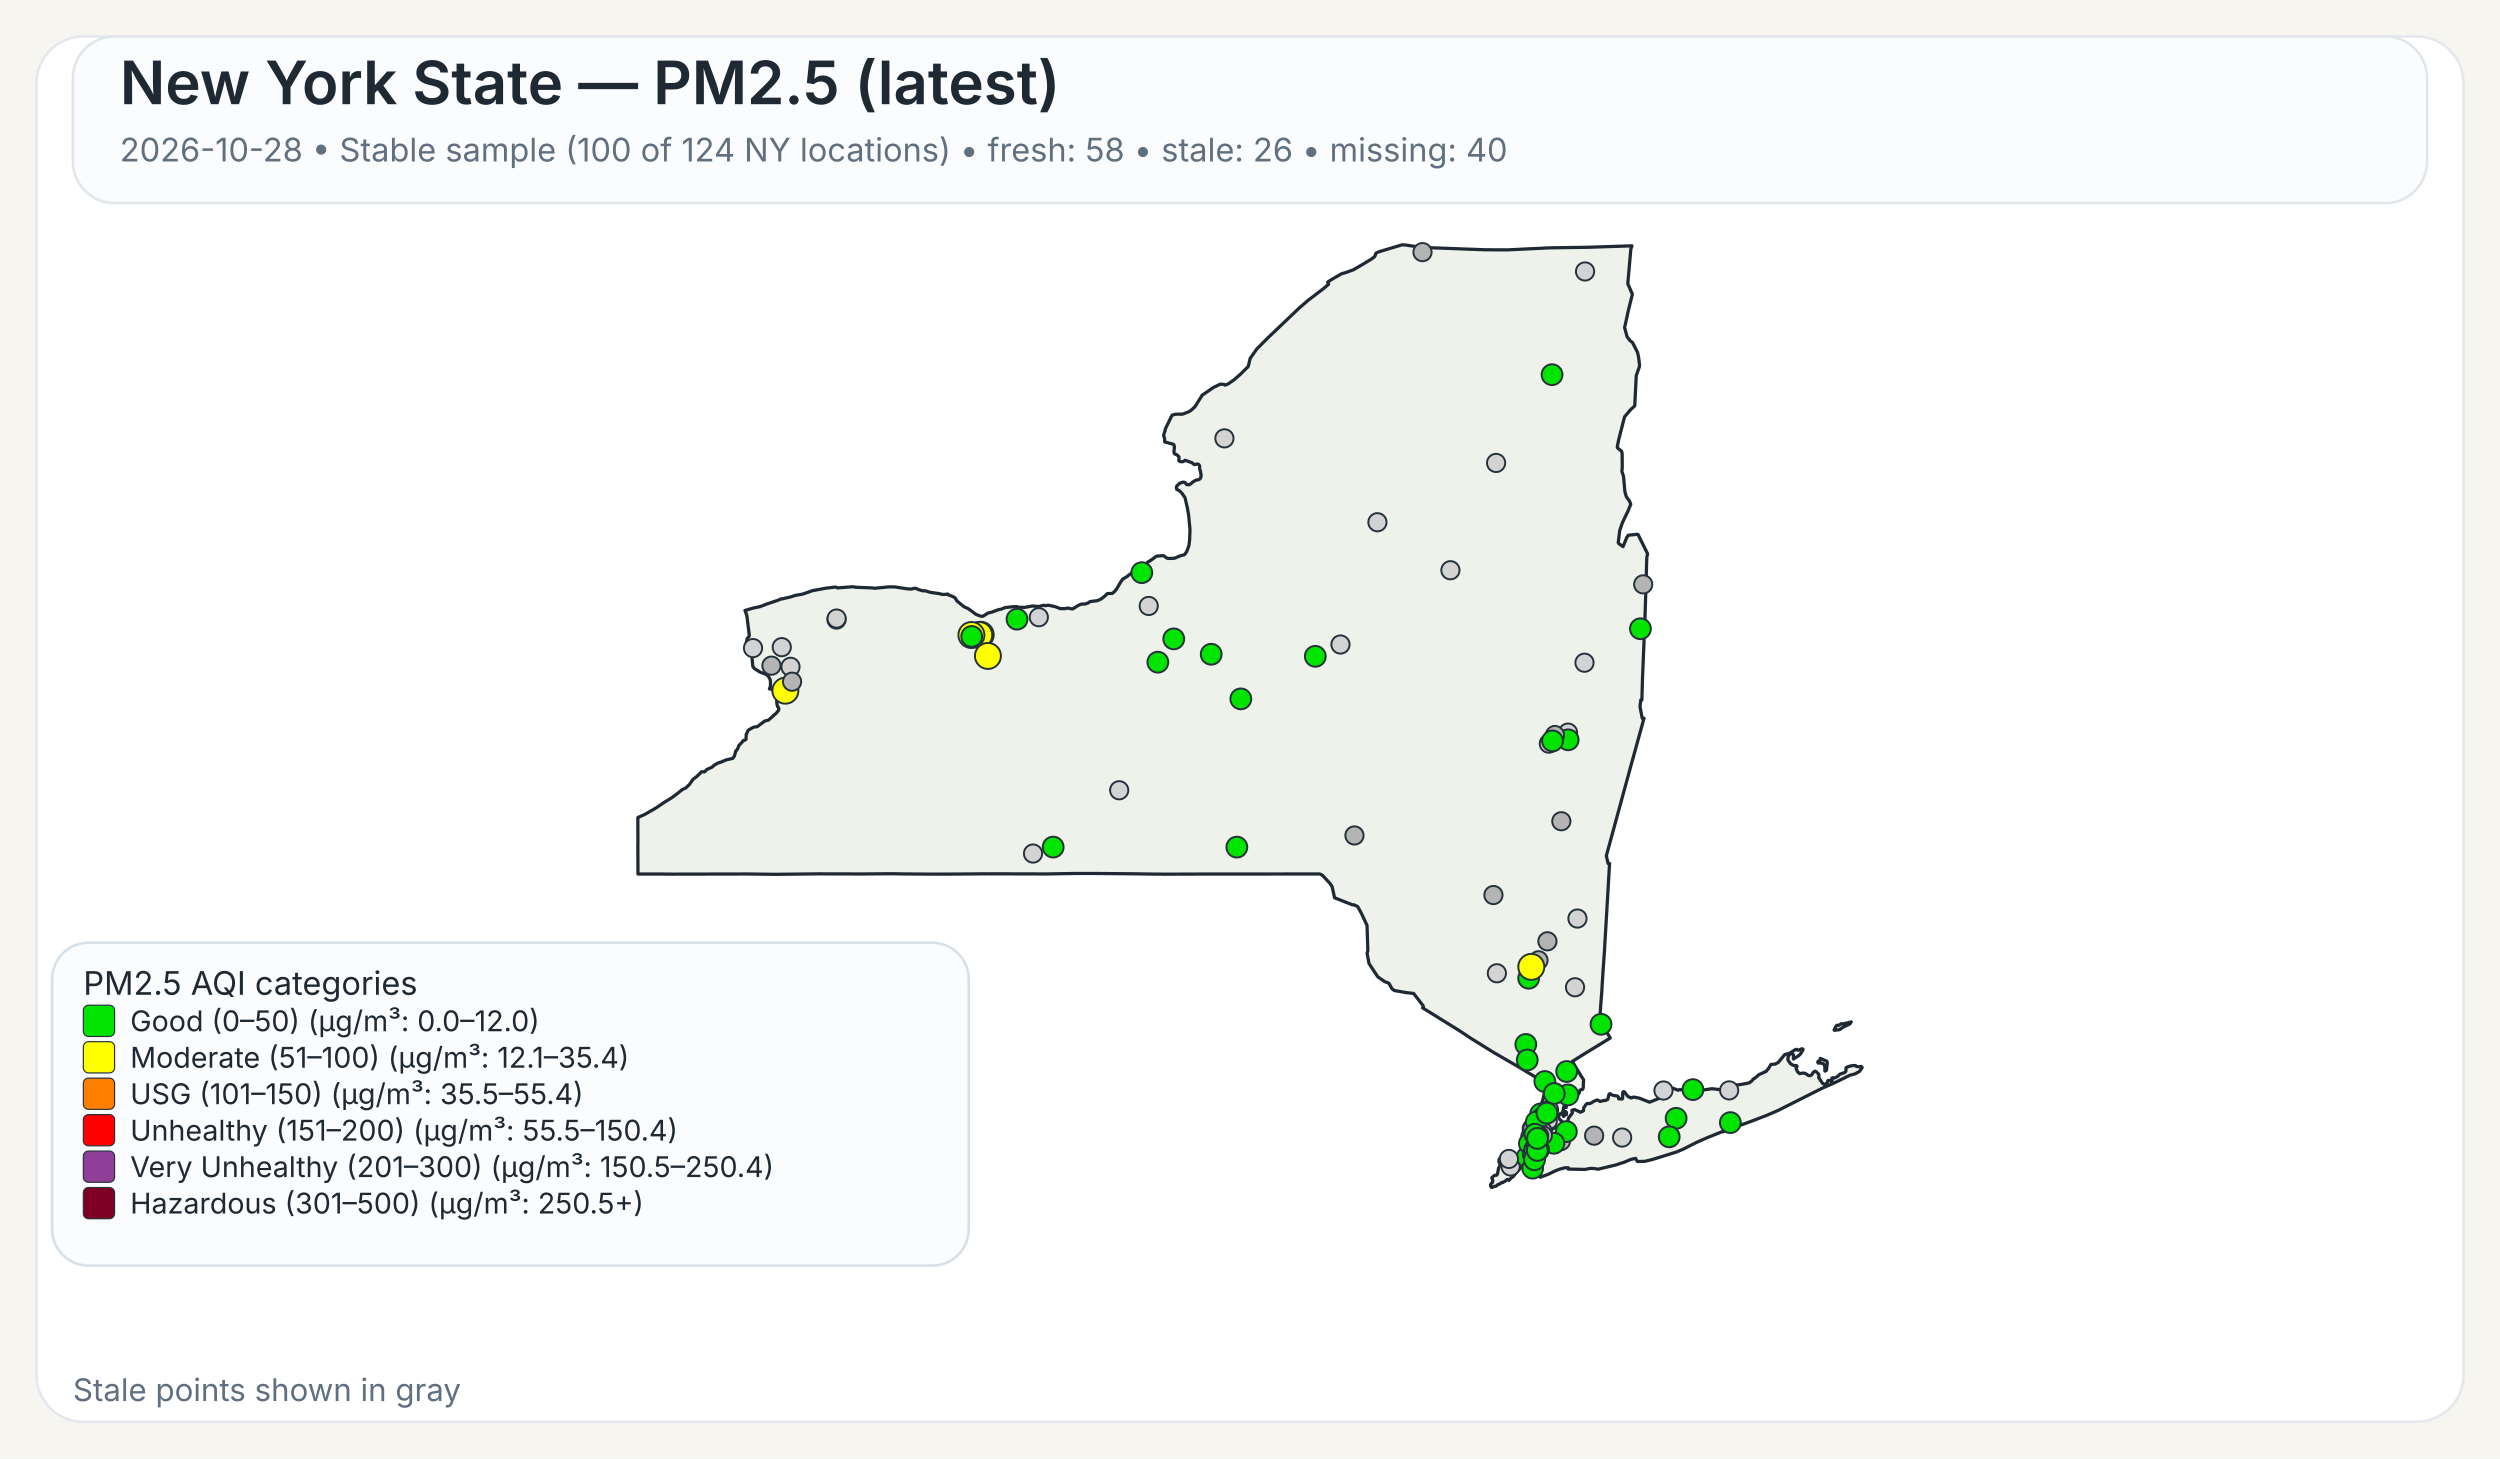
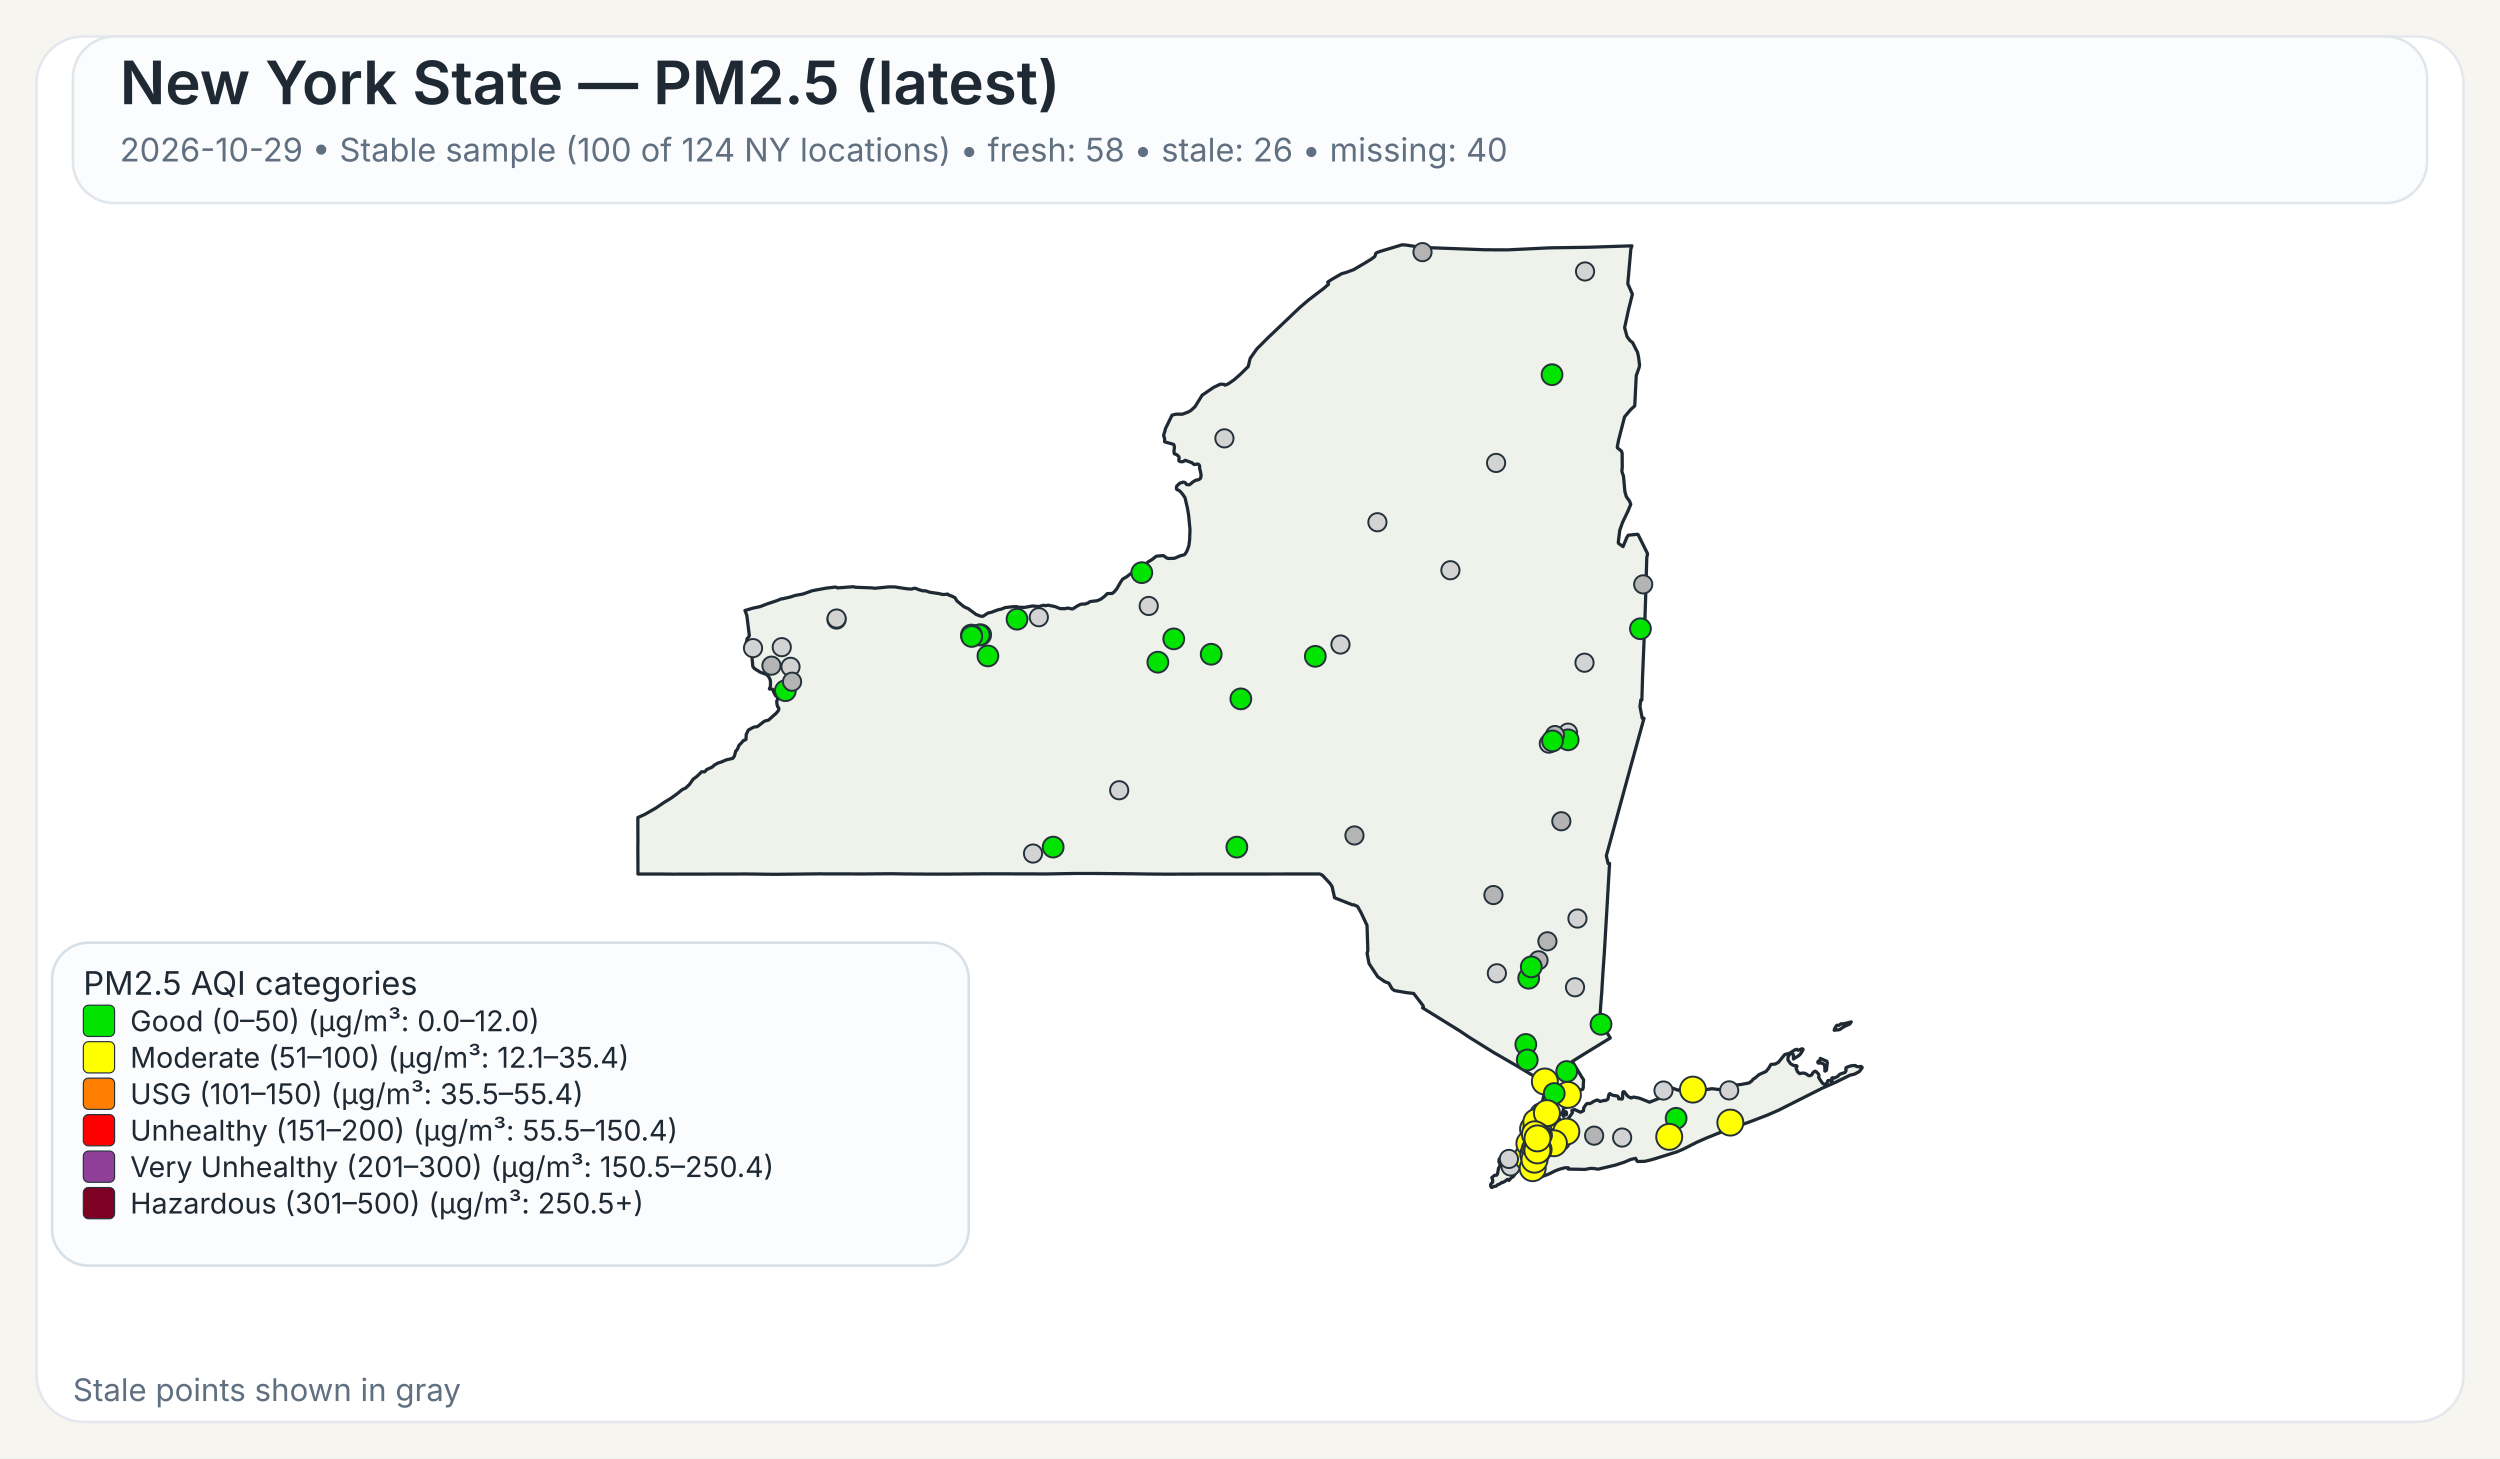
<svg xmlns="http://www.w3.org/2000/svg" width="960" height="560">
  <rect x="0" y="0" width="960" height="560" fill="#F7F5EF" />
  <rect x="14" y="14" width="932" height="532" rx="18" ry="18" fill="#FFFFFF" stroke="#E4E8EE" stroke-width="1" />
  <rect x="28" y="14" width="904" height="64" rx="16" ry="16" fill="#FBFCFD" stroke="#E1E6EB" stroke-width="1" />
  <text x="46" y="40" font-family="Public Sans, Inter, Aptos, Segoe UI, Arial, sans-serif" font-size="23" font-weight="600" fill="#1F2933">New York State — PM2.5 (latest)</text>
-   <text x="46" y="62" font-family="Public Sans, Inter, Aptos, Segoe UI, Arial, sans-serif" font-size="12.5" font-weight="400" fill="#607080">2026-10-28 • Stable sample (100 of 124 NY locations) • fresh: 58 • stale: 26 • missing: 40</text>
+   <text x="46" y="62" font-family="Public Sans, Inter, Aptos, Segoe UI, Arial, sans-serif" font-size="12.5" font-weight="400" fill="#607080">2026-10-29 • Stable sample (100 of 124 NY locations) • fresh: 58 • stale: 26 • missing: 40</text>
  <path d="M601.06,426.90 L601.23,426.83 L601.48,427.07 L601.55,427.32 L601.50,428.06 L601.28,428.08 L601.08,427.81 L601.04,427.27 L601.06,426.90 Z" fill="#EEF2EA" stroke="#1F2933" stroke-width="1.25" stroke-linejoin="round" />
  <path d="M585.16,439.66 L585.21,439.61 L585.24,439.63 L585.33,439.75 L585.00,440.50 L584.94,440.59 L584.83,440.54 L584.77,440.43 L584.80,440.38 L585.16,439.66 Z" fill="#EEF2EA" stroke="#1F2933" stroke-width="1.25" stroke-linejoin="round" />
  <path d="M579.00,452.87 L578.74,452.93 L578.02,453.54 L577.00,454.12 L576.75,454.04 L575.70,454.75 L575.07,454.93 L574.52,455.48 L573.72,455.58 L572.92,456.00 L572.71,455.95 L572.45,455.50 L572.36,455.05 L572.56,454.57 L573.14,454.01 L573.21,453.18 L572.85,452.21 L573.97,451.28 L574.68,451.28 L575.04,450.81 L575.45,448.53 L575.88,447.92 L575.97,447.53 L575.92,446.38 L575.63,446.32 L575.58,446.12 L575.66,445.16 L576.32,444.30 L576.87,444.03 L577.23,444.07 L577.46,444.30 L578.49,444.56 L580.44,444.30 L582.44,443.79 L583.07,443.83 L583.44,444.38 L583.57,445.77 L584.00,446.72 L584.43,447.38 L584.07,448.20 L583.53,448.95 L582.19,450.36 L580.96,451.93 L580.89,451.88 L580.35,452.27 L579.42,453.28 L579.25,452.99 L579.00,452.87 Z" fill="#EEF2EA" stroke="#1F2933" stroke-width="1.25" stroke-linejoin="round" />
  <path d="M698.65,407.28 L698.89,406.98 L698.98,406.42 L701.51,407.51 L701.69,408.12 L701.35,410.97 L700.83,411.31 L700.74,411.25 L700.74,409.57 L700.38,408.71 L700.19,408.52 L699.35,408.18 L698.24,408.24 L698.08,408.08 L698.02,407.81 L698.15,407.57 L698.65,407.28 Z" fill="#EEF2EA" stroke="#1F2933" stroke-width="1.25" stroke-linejoin="round" />
  <path d="M709.87,392.68 L710.87,392.40 L710.37,393.17 L709.71,393.51 L708.74,393.94 L707.77,394.42 L706.83,395.10 L706.37,395.39 L704.33,395.63 L704.44,395.18 L704.77,394.57 L705.12,393.94 L705.39,393.69 L706.11,393.74 L707.05,393.11 L707.70,393.19 L709.32,392.81 L709.87,392.68 Z" fill="#EEF2EA" stroke="#1F2933" stroke-width="1.25" stroke-linejoin="round" />
  <path d="M601.43,424.75 L601.44,424.82 L601.44,424.87 L601.44,424.97 L601.48,425.16 L601.44,425.24 L601.21,425.31 L600.95,425.08 L600.95,424.92 L601.10,424.88 L601.13,424.65 L601.23,424.58 L601.37,424.64 L601.42,424.70 L601.43,424.75 Z" fill="#EEF2EA" stroke="#1F2933" stroke-width="1.25" stroke-linejoin="round" />
  <path d="M623.05,163.10 L621.53,169.00 L621.04,171.61 L621.07,171.95 L622.62,173.20 L622.91,174.06 L622.94,179.46 L622.80,180.98 L623.43,182.92 L623.96,188.79 L624.50,190.70 L624.50,190.71 L625.79,192.51 L626.21,193.67 L625.60,195.12 L625.01,196.54 L623.06,200.59 L622.75,201.47 L621.98,203.67 L621.41,208.34 L621.56,208.68 L623.25,209.89 L624.72,206.33 L625.25,205.52 L628.84,205.16 L629.06,205.34 L632.45,212.18 L632.66,212.61 L632.36,214.21 L632.03,225.74 L632.03,225.80 L632.02,226.34 L632.00,227.05 L631.90,230.25 L631.64,238.09 L631.03,253.00 L630.74,259.97 L630.73,260.06 L630.73,260.23 L630.48,268.80 L630.08,268.74 L629.75,271.32 L630.61,275.80 L631.30,275.80 L628.80,284.88 L626.09,294.70 L622.63,307.38 L616.83,328.64 L617.50,331.57 L618.07,331.57 L617.02,349.62 L617.02,349.66 L616.71,354.88 L616.28,362.25 L616.04,366.27 L615.53,373.42 L615.30,377.22 L615.29,377.28 L615.29,377.35 L615.28,377.44 L615.28,377.49 L615.27,377.53 L615.19,379.03 L615.19,379.14 L615.18,379.18 L615.18,379.35 L615.17,379.49 L615.12,380.31 L615.09,380.73 L615.08,380.89 L614.72,385.46 L614.66,386.30 L614.29,391.98 L618.35,398.60 L616.75,399.56 L616.45,399.75 L610.52,403.39 L609.46,404.03 L609.01,404.31 L603.77,407.58 L605.77,410.89 L606.19,411.58 L606.62,412.29 L607.18,413.23 L608.08,414.62 L608.12,414.70 L607.96,416.83 L608.04,417.28 L607.81,418.17 L607.68,418.35 L607.54,418.27 L606.73,418.62 L606.42,419.73 L606.23,420.03 L605.55,420.48 L604.13,421.08 L603.54,421.65 L602.05,422.64 L600.59,424.82 L600.46,425.17 L600.38,425.37 L600.34,426.13 L600.15,426.98 L600.19,427.32 L600.39,427.51 L600.54,427.87 L600.54,428.09 L600.53,428.27 L600.60,428.55 L600.51,428.65 L600.44,428.71 L600.35,428.62 L600.18,428.29 L600.01,427.93 L600.10,427.54 L599.94,427.19 L599.85,427.21 L599.64,427.48 L599.51,427.81 L599.07,427.70 L598.72,427.92 L598.55,428.85 L598.57,429.17 L598.77,429.63 L599.21,430.17 L599.64,430.41 L600.31,431.59 L600.59,432.07 L600.90,432.04 L601.36,431.60 L601.36,431.60 L602.21,429.98 L602.19,429.51 L603.74,427.42 L603.84,427.11 L603.60,426.42 L603.67,426.33 L604.61,426.05 L606.88,427.09 L607.17,426.96 L608.05,426.54 L608.14,425.40 L608.93,424.24 L609.36,423.80 L609.77,423.70 L610.33,423.82 L611.26,423.43 L611.66,423.07 L613.16,422.42 L613.38,422.39 L614.46,422.95 L616.17,422.51 L616.43,422.62 L617.32,422.20 L617.49,421.82 L617.52,421.77 L617.81,420.28 L618.19,419.93 L618.22,419.96 L618.50,420.18 L618.60,420.26 L618.84,420.36 L619.48,420.63 L619.66,420.66 L619.90,420.69 L620.59,420.79 L621.03,420.85 L621.08,420.86 L621.49,421.26 L621.50,421.39 L621.55,421.93 L622.90,422.03 L623.09,421.64 L623.06,420.27 L623.21,419.33 L623.28,419.23 L623.69,419.22 L624.78,420.64 L625.29,421.11 L626.07,421.51 L626.50,421.62 L626.59,421.46 L627.35,421.28 L629.51,421.69 L629.51,421.69 L633.42,423.24 L638.19,421.34 L638.36,420.84 L638.45,419.18 L638.68,418.35 L640.49,417.89 L642.20,417.80 L644.45,418.67 L644.65,418.48 L647.29,418.32 L649.72,418.35 L652.18,418.65 L653.70,418.61 L657.40,418.06 L660.48,418.42 L661.32,417.62 L664.03,416.80 L665.53,416.46 L666.97,416.64 L668.73,416.40 L671.71,415.83 L672.90,414.88 L673.16,414.40 L673.82,414.05 L675.50,412.63 L678.13,411.46 L679.12,410.27 L680.04,408.74 L681.66,408.60 L682.91,407.93 L685.34,404.94 L686.69,404.59 L687.35,404.38 L689.21,403.16 L689.94,402.93 L690.28,403.23 L690.57,403.30 L691.93,402.73 L692.35,402.87 L692.38,403.11 L691.44,404.66 L690.75,405.35 L688.66,406.65 L688.68,405.06 L688.30,404.60 L687.92,404.54 L687.60,404.66 L687.09,405.06 L686.58,406.01 L686.59,407.08 L687.65,408.54 L688.81,409.15 L689.85,409.20 L690.06,409.50 L689.68,410.21 L690.24,411.51 L691.03,412.27 L692.17,412.06 L692.88,412.09 L693.59,412.39 L694.51,413.06 L695.19,413.03 L695.62,412.79 L695.84,412.56 L696.12,411.95 L696.83,411.38 L696.98,411.33 L697.37,411.49 L698.35,412.46 L698.48,413.14 L698.35,413.73 L699.60,415.66 L700.04,416.12 L700.44,416.32 L700.84,416.33 L701.58,415.93 L701.76,415.37 L701.81,415.13 L701.99,414.91 L702.86,414.89 L703.07,415.26 L703.12,415.25 L703.24,415.22 L703.45,415.13 L703.57,414.86 L703.45,414.38 L703.43,414.00 L703.70,413.83 L704.39,413.98 L705.62,413.37 L706.56,412.46 L708.48,411.82 L708.83,411.29 L708.88,410.85 L708.80,410.51 L708.92,409.94 L710.19,409.44 L711.31,409.19 L712.51,409.17 L712.73,409.44 L713.09,409.58 L714.27,409.63 L714.58,409.48 L714.99,409.75 L715.07,409.99 L714.02,411.45 L712.24,412.42 L710.34,412.90 L704.77,415.65 L699.71,417.88 L682.98,426.32 L678.57,428.24 L672.42,430.60 L662.20,434.30 L661.73,434.58 L661.49,434.51 L660.84,434.74 L655.19,437.03 L651.62,438.61 L646.31,441.30 L643.78,442.36 L638.41,444.04 L634.66,445.20 L632.83,445.67 L631.47,445.96 L631.32,445.96 L628.83,446.02 L628.63,445.87 L628.07,444.81 L626.15,445.24 L623.74,446.28 L621.85,446.89 L620.27,447.40 L613.61,448.98 L612.34,448.74 L610.73,448.66 L608.60,449.06 L605.36,448.99 L602.17,448.93 L602.19,448.77 L602.25,448.43 L600.97,448.42 L599.39,448.83 L599.07,448.91 L597.43,449.50 L594.79,450.81 L591.48,452.07 L591.48,451.26 L591.59,450.86 L591.41,450.49 L591.24,450.39 L590.88,450.18 L590.56,449.81 L590.00,449.87 L588.10,450.05 L587.46,450.03 L587.05,449.85 L586.87,449.72 L586.81,449.43 L587.15,448.99 L587.21,448.90 L587.49,448.42 L587.39,448.02 L586.94,447.62 L585.63,447.32 L585.23,446.64 L585.06,445.69 L585.31,444.71 L585.45,444.41 L585.68,443.96 L586.50,442.95 L586.37,441.37 L586.22,441.17 L586.16,441.08 L586.11,440.71 L586.29,440.19 L586.49,440.03 L586.59,439.53 L586.42,439.11 L586.13,438.91 L586.77,435.14 L587.04,434.58 L587.53,433.54 L588.00,432.56 L588.37,431.79 L590.66,426.98 L591.27,425.68 L591.55,425.09 L591.55,425.09 L591.90,424.00 L592.36,422.57 L592.47,422.24 L593.89,415.87 L593.37,415.86 L592.83,415.54 L585.14,410.91 L585.14,410.91 L582.09,409.08 L581.83,408.93 L574.90,404.92 L573.64,404.20 L565.84,399.35 L564.27,398.37 L560.37,395.76 L546.26,387.01 L546.57,386.68 L546.49,386.22 L542.83,381.48 L542.63,381.46 L540.06,381.17 L535.45,380.37 L534.54,379.69 L533.32,377.55 L531.70,376.93 L529.06,375.09 L525.71,370.01 L525.14,367.03 L524.96,366.10 L525.25,365.02 L524.94,355.37 L522.72,350.61 L521.32,348.08 L519.78,347.40 L519.41,347.49 L512.48,344.75 L511.52,340.44 L510.72,339.24 L507.79,336.09 L506.74,335.59 L502.43,335.60 L502.18,335.60 L499.75,335.60 L499.39,335.61 L499.35,335.61 L469.83,335.63 L469.66,335.63 L462.36,335.64 L461.30,335.63 L460.85,335.63 L460.00,335.64 L448.21,335.68 L447.85,335.68 L441.17,335.63 L440.91,335.63 L435.49,335.54 L435.46,335.54 L420.14,335.41 L418.99,335.41 L413.90,335.41 L413.83,335.41 L413.52,335.41 L412.93,335.41 L412.60,335.42 L411.23,335.45 L411.22,335.45 L408.74,335.48 L408.73,335.48 L401.77,335.60 L379.14,335.54 L372.91,335.59 L364.59,335.65 L360.26,335.66 L359.71,335.67 L347.88,335.60 L347.87,335.60 L342.30,335.51 L337.43,335.55 L331.40,335.60 L314.24,335.56 L297.70,335.74 L295.08,335.71 L287.13,335.61 L286.61,335.61 L258.23,335.67 L257.47,335.66 L253.93,335.63 L253.07,335.62 L253.07,335.63 L244.98,335.62 L244.93,325.04 L244.95,323.48 L244.96,322.52 L244.95,321.67 L244.95,321.16 L244.95,320.84 L244.93,316.08 L244.94,315.42 L244.94,313.93 L247.57,312.75 L251.88,310.27 L254.93,308.19 L257.77,306.44 L259.87,304.92 L262.02,303.17 L263.28,302.62 L264.74,301.24 L266.14,299.24 L267.54,298.19 L268.72,297.09 L269.32,296.39 L269.90,296.33 L270.33,296.44 L270.54,296.38 L271.04,295.92 L271.36,295.51 L273.40,294.60 L274.52,293.65 L275.81,292.96 L276.98,292.61 L278.76,291.83 L281.41,291.20 L282.01,290.34 L282.12,289.92 L282.55,288.31 L282.75,288.22 L283.00,287.95 L283.49,287.01 L283.63,286.42 L285.57,284.28 L285.90,284.29 L286.46,283.91 L286.55,282.02 L287.35,280.35 L289.13,279.36 L289.89,279.12 L290.78,279.05 L293.57,276.92 L295.12,276.50 L298.07,273.86 L298.97,272.76 L299.09,272.13 L298.79,271.45 L298.62,271.42 L298.36,270.43 L298.24,269.33 L298.55,268.66 L298.61,268.16 L298.25,267.28 L297.85,267.20 L297.24,266.09 L296.70,264.68 L295.46,264.54 L295.86,263.47 L295.86,261.59 L295.66,260.80 L295.08,259.71 L294.94,259.59 L294.28,258.99 L291.89,258.11 L289.57,256.64 L289.07,255.88 L288.57,250.10 L288.55,249.89 L286.78,249.43 L286.31,248.17 L286.88,245.30 L287.63,244.40 L287.73,243.95 L286.78,236.32 L286.06,234.43 L289.07,233.54 L291.93,232.93 L294.37,231.97 L298.62,230.55 L299.99,229.95 L300.12,230.02 L303.47,229.26 L305.29,228.66 L308.28,228.12 L312.00,226.81 L317.17,225.86 L320.65,225.44 L321.03,225.47 L321.59,225.76 L322.04,225.72 L327.70,225.30 L328.39,225.50 L334.82,225.75 L335.83,225.90 L341.09,225.38 L343.51,225.37 L348.32,226.10 L349.98,226.20 L350.03,226.20 L351.12,225.89 L351.79,225.98 L352.52,226.34 L354.31,226.87 L355.38,226.87 L357.13,227.45 L360.63,227.94 L361.77,228.24 L362.50,228.28 L363.98,228.13 L364.17,228.44 L365.74,229.01 L366.72,229.54 L367.48,230.77 L369.92,232.79 L370.31,233.07 L371.82,233.73 L373.38,234.88 L374.86,235.97 L376.42,236.57 L377.42,236.67 L379.40,235.40 L380.84,235.07 L383.21,234.17 L384.54,233.89 L385.93,233.32 L386.27,233.28 L386.83,233.22 L388.90,232.98 L390.48,232.95 L391.11,233.18 L393.48,233.24 L396.46,232.70 L398.89,232.91 L400.66,232.42 L401.43,232.58 L402.53,232.39 L405.18,232.95 L407.17,233.73 L409.20,233.71 L409.87,233.47 L411.66,233.83 L412.03,233.77 L413.80,232.63 L414.88,232.08 L415.91,231.92 L416.48,231.99 L417.81,231.55 L418.60,231.00 L421.39,230.66 L422.92,229.95 L424.23,228.91 L425.18,227.95 L425.69,227.93 L427.12,227.87 L427.93,227.21 L428.83,226.10 L430.44,223.32 L431.14,222.35 L431.96,221.89 L432.55,221.55 L435.18,219.53 L437.03,218.59 L437.61,217.92 L437.98,217.72 L438.51,217.88 L439.70,217.38 L440.56,215.99 L442.64,214.67 L443.82,213.70 L444.23,213.55 L446.72,213.34 L448.11,214.33 L448.97,214.45 L450.99,214.38 L453.20,213.43 L454.63,213.07 L455.05,212.77 L455.69,211.79 L456.17,210.59 L456.55,209.40 L456.81,207.36 L456.96,203.41 L456.73,200.97 L456.44,197.89 L455.97,195.10 L455.02,191.05 L453.78,189.32 L452.78,188.33 L452.13,188.08 L451.81,187.86 L451.74,187.30 L451.84,186.69 L452.22,186.31 L452.64,185.89 L453.10,185.51 L453.80,185.32 L454.18,185.14 L454.70,185.18 L455.13,185.37 L455.61,186.03 L456.63,186.18 L457.19,185.84 L457.91,185.17 L459.24,184.37 L460.00,184.28 L460.73,183.93 L461.08,183.54 L461.22,182.35 L460.90,180.72 L460.70,180.14 L460.66,179.72 L460.67,178.99 L460.38,178.40 L459.97,178.19 L458.56,178.39 L457.66,177.67 L455.09,176.75 L454.57,177.13 L454.12,177.30 L453.65,177.30 L453.29,177.28 L452.94,177.12 L452.67,176.90 L452.67,176.38 L452.79,175.72 L452.62,175.27 L451.89,174.63 L451.54,174.45 L451.01,174.30 L450.87,173.94 L450.80,173.54 L450.84,172.88 L450.99,171.72 L450.78,170.78 L450.56,170.60 L447.23,169.68 L447.20,168.34 L446.83,167.32 L447.02,166.42 L447.35,165.48 L447.50,164.69 L450.06,159.42 L451.61,159.04 L454.05,159.05 L456.36,158.18 L457.28,157.64 L458.88,156.17 L461.63,151.75 L465.96,148.79 L468.59,147.53 L469.94,147.58 L470.43,147.90 L471.65,147.40 L473.83,145.88 L476.29,143.74 L476.97,143.06 L479.31,140.74 L480.08,137.59 L482.60,134.01 L486.70,129.90 L498.91,118.26 L502.36,115.29 L508.27,110.78 L510.16,109.15 L509.83,108.34 L511.28,107.35 L515.25,105.08 L516.86,104.64 L519.80,103.55 L524.26,100.92 L526.51,99.55 L527.81,98.60 L528.14,98.00 L528.16,97.54 L528.55,97.08 L529.76,96.60 L538.43,94.00 L539.92,94.10 L544.47,94.80 L545.84,95.00 L570.26,95.91 L578.85,95.95 L585.96,95.61 L595.04,95.17 L609.91,94.95 L626.65,94.40 L626.23,95.73 L625.68,102.02 L625.07,108.95 L626.84,112.98 L625.33,119.03 L623.85,125.84 L624.79,129.27 L625.53,130.26 L625.83,130.68 L626.91,131.56 L626.91,131.56 L628.81,135.29 L629.22,137.19 L629.59,140.21 L629.45,141.06 L628.32,144.25 L627.83,154.15 L627.74,155.85 L626.19,157.27 L623.83,160.07 L623.05,163.10 Z" fill="#EEF2EA" stroke="#1F2933" stroke-width="1.25" stroke-linejoin="round" />
  <circle cx="574.80" cy="373.74" r="3.50" fill="lightgray" stroke="#24313A" stroke-width="0.75" />
  <circle cx="296.24" cy="255.61" r="3.50" fill="rgb(180,180,180)" stroke="#24313A" stroke-width="0.75" />
  <circle cx="585.91" cy="401.06" r="4.00" fill="#00E400" stroke="#24313A" stroke-width="0.75" />
  <circle cx="590.67" cy="430.08" r="3.50" fill="lightgray" stroke="#24313A" stroke-width="0.75" />
  <circle cx="587.01" cy="375.64" r="4.00" fill="#00E400" stroke="#24313A" stroke-width="0.75" />
  <circle cx="580.07" cy="447.93" r="3.50" fill="lightgray" stroke="#24313A" stroke-width="0.75" />
  <circle cx="528.93" cy="200.54" r="3.50" fill="lightgray" stroke="#24313A" stroke-width="0.75" />
  <circle cx="622.90" cy="436.82" r="3.50" fill="lightgray" stroke="#24313A" stroke-width="0.75" />
  <circle cx="321.22" cy="237.92" r="3.50" fill="lightgray" stroke="#24313A" stroke-width="0.75" />
  <circle cx="556.96" cy="218.97" r="3.50" fill="lightgray" stroke="#24313A" stroke-width="0.75" />
  <circle cx="574.50" cy="177.77" r="3.50" fill="lightgray" stroke="#24313A" stroke-width="0.75" />
  <circle cx="429.77" cy="303.46" r="3.50" fill="lightgray" stroke="#24313A" stroke-width="0.75" />
  <circle cx="514.74" cy="247.49" r="3.50" fill="lightgray" stroke="#24313A" stroke-width="0.75" />
  <circle cx="470.18" cy="168.33" r="3.50" fill="lightgray" stroke="#24313A" stroke-width="0.75" />
-   <circle cx="376.59" cy="243.75" r="5.00" fill="#FFFF00" stroke="#24313A" stroke-width="0.75" />
+   <circle cx="376.59" cy="243.75" r="4.00" fill="#00E400" stroke="#24313A" stroke-width="0.75" />
  <circle cx="591.63" cy="427.72" r="4.00" fill="#00E400" stroke="#24313A" stroke-width="0.75" />
  <circle cx="593.40" cy="430.37" r="3.50" fill="lightgray" stroke="#24313A" stroke-width="0.75" />
  <circle cx="593.93" cy="437.51" r="4.00" fill="#00E400" stroke="#24313A" stroke-width="0.75" />
  <circle cx="602.12" cy="281.33" r="3.50" fill="lightgray" stroke="#24313A" stroke-width="0.75" />
  <circle cx="398.91" cy="237.01" r="3.50" fill="lightgray" stroke="#24313A" stroke-width="0.75" />
-   <circle cx="598.03" cy="436.67" r="4.00" fill="#00E400" stroke="#24313A" stroke-width="0.75" />
+   <circle cx="598.03" cy="436.67" r="5.00" fill="#FFFF00" stroke="#24313A" stroke-width="0.75" />
  <circle cx="595.98" cy="143.88" r="4.00" fill="#00E400" stroke="#24313A" stroke-width="0.75" />
  <circle cx="601.61" cy="411.46" r="4.00" fill="#00E400" stroke="#24313A" stroke-width="0.75" />
  <circle cx="608.45" cy="254.48" r="3.50" fill="lightgray" stroke="#24313A" stroke-width="0.75" />
  <circle cx="604.81" cy="379.11" r="3.50" fill="lightgray" stroke="#24313A" stroke-width="0.75" />
  <circle cx="588.51" cy="437.27" r="3.50" fill="rgb(180,180,180)" stroke="#24313A" stroke-width="0.75" />
  <circle cx="465.10" cy="251.23" r="4.00" fill="#00E400" stroke="#24313A" stroke-width="0.75" />
  <circle cx="396.68" cy="327.76" r="3.50" fill="lightgray" stroke="#24313A" stroke-width="0.75" />
  <circle cx="643.63" cy="429.43" r="4.00" fill="#00E400" stroke="#24313A" stroke-width="0.75" />
-   <circle cx="586.47" cy="444.33" r="4.00" fill="#00E400" stroke="#24313A" stroke-width="0.75" />
+   <circle cx="586.47" cy="444.33" r="5.00" fill="#FFFF00" stroke="#24313A" stroke-width="0.75" />
  <circle cx="303.55" cy="256.06" r="3.50" fill="lightgray" stroke="#24313A" stroke-width="0.75" />
  <circle cx="602.17" cy="284.09" r="4.00" fill="#00E400" stroke="#24313A" stroke-width="0.75" />
-   <circle cx="301.59" cy="265.22" r="5.00" fill="#FFFF00" stroke="#24313A" stroke-width="0.75" />
+   <circle cx="301.59" cy="265.22" r="4.00" fill="#00E400" stroke="#24313A" stroke-width="0.75" />
  <circle cx="321.26" cy="237.52" r="3.50" fill="lightgray" stroke="#24313A" stroke-width="0.75" />
  <circle cx="612.15" cy="436.09" r="3.50" fill="rgb(180,180,180)" stroke="#24313A" stroke-width="0.75" />
  <circle cx="587.88" cy="438.53" r="3.50" fill="rgb(180,180,180)" stroke="#24313A" stroke-width="0.75" />
  <circle cx="591.83" cy="440.12" r="3.50" fill="lightgray" stroke="#24313A" stroke-width="0.75" />
  <circle cx="594.32" cy="430.48" r="3.50" fill="lightgray" stroke="#24313A" stroke-width="0.75" />
  <circle cx="594.83" cy="426.21" r="3.50" fill="lightgray" stroke="#24313A" stroke-width="0.75" />
  <circle cx="605.74" cy="352.72" r="3.50" fill="lightgray" stroke="#24313A" stroke-width="0.75" />
  <circle cx="664.00" cy="418.71" r="3.50" fill="lightgray" stroke="#24313A" stroke-width="0.75" />
  <circle cx="546.24" cy="96.82" r="3.50" fill="rgb(180,180,180)" stroke="#24313A" stroke-width="0.75" />
  <circle cx="638.78" cy="418.76" r="3.50" fill="lightgray" stroke="#24313A" stroke-width="0.75" />
  <circle cx="304.16" cy="261.77" r="3.50" fill="rgb(180,180,180)" stroke="#24313A" stroke-width="0.75" />
  <circle cx="441.11" cy="232.69" r="3.50" fill="lightgray" stroke="#24313A" stroke-width="0.75" />
-   <circle cx="598.43" cy="436.52" r="4.00" fill="#00E400" stroke="#24313A" stroke-width="0.75" />
-   <circle cx="376.03" cy="243.84" r="5.00" fill="#FFFF00" stroke="#24313A" stroke-width="0.75" />
+   <circle cx="598.43" cy="436.52" r="5.00" fill="#FFFF00" stroke="#24313A" stroke-width="0.75" />
+   <circle cx="376.03" cy="243.84" r="4.00" fill="#00E400" stroke="#24313A" stroke-width="0.75" />
  <circle cx="592.26" cy="428.72" r="3.50" fill="rgb(180,180,180)" stroke="#24313A" stroke-width="0.75" />
  <circle cx="579.43" cy="445.03" r="3.50" fill="lightgray" stroke="#24313A" stroke-width="0.75" />
-   <circle cx="602.08" cy="420.44" r="4.00" fill="#00E400" stroke="#24313A" stroke-width="0.75" />
+   <circle cx="602.08" cy="420.44" r="5.00" fill="#FFFF00" stroke="#24313A" stroke-width="0.75" />
  <circle cx="590.18" cy="441.64" r="3.50" fill="rgb(180,180,180)" stroke="#24313A" stroke-width="0.75" />
  <circle cx="520.11" cy="320.82" r="3.50" fill="rgb(180,180,180)" stroke="#24313A" stroke-width="0.75" />
  <circle cx="601.48" cy="434.51" r="3.50" fill="rgb(180,180,180)" stroke="#24313A" stroke-width="0.75" />
  <circle cx="598.28" cy="436.62" r="3.50" fill="rgb(180,180,180)" stroke="#24313A" stroke-width="0.75" />
  <circle cx="601.48" cy="434.52" r="3.50" fill="lightgray" stroke="#24313A" stroke-width="0.75" />
  <circle cx="608.66" cy="104.24" r="3.50" fill="lightgray" stroke="#24313A" stroke-width="0.75" />
-   <circle cx="373.02" cy="243.85" r="5.00" fill="#FFFF00" stroke="#24313A" stroke-width="0.75" />
+   <circle cx="373.02" cy="243.85" r="4.00" fill="#00E400" stroke="#24313A" stroke-width="0.75" />
  <circle cx="598.27" cy="436.67" r="3.50" fill="lightgray" stroke="#24313A" stroke-width="0.75" />
  <circle cx="598.28" cy="436.62" r="3.50" fill="lightgray" stroke="#24313A" stroke-width="0.75" />
  <circle cx="587.67" cy="436.46" r="3.50" fill="lightgray" stroke="#24313A" stroke-width="0.75" />
  <circle cx="590.79" cy="368.76" r="3.50" fill="rgb(180,180,180)" stroke="#24313A" stroke-width="0.75" />
-   <circle cx="593.22" cy="415.30" r="4.00" fill="#00E400" stroke="#24313A" stroke-width="0.75" />
-   <circle cx="590.92" cy="439.03" r="4.00" fill="#00E400" stroke="#24313A" stroke-width="0.75" />
+   <circle cx="593.22" cy="415.30" r="5.00" fill="#FFFF00" stroke="#24313A" stroke-width="0.75" />
+   <circle cx="590.92" cy="439.03" r="5.00" fill="#FFFF00" stroke="#24313A" stroke-width="0.75" />
  <circle cx="300.20" cy="248.51" r="3.50" fill="lightgray" stroke="#24313A" stroke-width="0.75" />
-   <circle cx="588.55" cy="448.58" r="4.00" fill="#00E400" stroke="#24313A" stroke-width="0.75" />
+   <circle cx="588.55" cy="448.58" r="5.00" fill="#FFFF00" stroke="#24313A" stroke-width="0.75" />
  <circle cx="592.77" cy="438.21" r="3.50" fill="lightgray" stroke="#24313A" stroke-width="0.75" />
  <circle cx="592.77" cy="438.23" r="3.50" fill="rgb(180,180,180)" stroke="#24313A" stroke-width="0.75" />
  <circle cx="592.78" cy="438.21" r="3.50" fill="rgb(180,180,180)" stroke="#24313A" stroke-width="0.75" />
  <circle cx="592.81" cy="438.17" r="3.50" fill="rgb(180,180,180)" stroke="#24313A" stroke-width="0.75" />
  <circle cx="592.70" cy="438.35" r="3.50" fill="rgb(180,180,180)" stroke="#24313A" stroke-width="0.75" />
  <circle cx="592.76" cy="438.20" r="3.50" fill="lightgray" stroke="#24313A" stroke-width="0.75" />
  <circle cx="592.66" cy="438.26" r="3.50" fill="lightgray" stroke="#24313A" stroke-width="0.75" />
  <circle cx="599.38" cy="438.19" r="3.50" fill="rgb(180,180,180)" stroke="#24313A" stroke-width="0.75" />
  <circle cx="474.95" cy="325.29" r="4.00" fill="#00E400" stroke="#24313A" stroke-width="0.75" />
-   <circle cx="588.70" cy="433.55" r="4.00" fill="#00E400" stroke="#24313A" stroke-width="0.75" />
-   <circle cx="601.48" cy="434.52" r="4.00" fill="#00E400" stroke="#24313A" stroke-width="0.75" />
+   <circle cx="588.70" cy="433.55" r="5.00" fill="#FFFF00" stroke="#24313A" stroke-width="0.75" />
+   <circle cx="601.48" cy="434.52" r="5.00" fill="#FFFF00" stroke="#24313A" stroke-width="0.75" />
  <circle cx="629.93" cy="241.44" r="4.00" fill="#00E400" stroke="#24313A" stroke-width="0.75" />
  <circle cx="599.55" cy="315.36" r="3.50" fill="rgb(180,180,180)" stroke="#24313A" stroke-width="0.75" />
  <circle cx="588.57" cy="437.98" r="3.50" fill="lightgray" stroke="#24313A" stroke-width="0.75" />
  <circle cx="595.75" cy="285.13" r="3.50" fill="rgb(180,180,180)" stroke="#24313A" stroke-width="0.75" />
-   <circle cx="589.13" cy="443.87" r="4.00" fill="#00E400" stroke="#24313A" stroke-width="0.75" />
+   <circle cx="589.13" cy="443.87" r="5.00" fill="#FFFF00" stroke="#24313A" stroke-width="0.75" />
  <circle cx="594.21" cy="361.46" r="3.50" fill="rgb(180,180,180)" stroke="#24313A" stroke-width="0.75" />
  <circle cx="614.79" cy="393.33" r="4.00" fill="#00E400" stroke="#24313A" stroke-width="0.75" />
  <circle cx="664.45" cy="431.08" r="3.50" fill="lightgray" stroke="#24313A" stroke-width="0.75" />
  <circle cx="597.09" cy="282.26" r="3.50" fill="rgb(180,180,180)" stroke="#24313A" stroke-width="0.75" />
  <circle cx="573.48" cy="343.70" r="3.50" fill="rgb(180,180,180)" stroke="#24313A" stroke-width="0.75" />
  <circle cx="373.13" cy="244.40" r="4.00" fill="#00E400" stroke="#24313A" stroke-width="0.75" />
-   <circle cx="590.03" cy="441.87" r="4.00" fill="#00E400" stroke="#24313A" stroke-width="0.75" />
-   <circle cx="664.45" cy="431.08" r="4.00" fill="#00E400" stroke="#24313A" stroke-width="0.75" />
+   <circle cx="590.03" cy="441.87" r="5.00" fill="#FFFF00" stroke="#24313A" stroke-width="0.75" />
+   <circle cx="664.45" cy="431.08" r="5.00" fill="#FFFF00" stroke="#24313A" stroke-width="0.75" />
  <circle cx="596.83" cy="419.91" r="4.00" fill="#00E400" stroke="#24313A" stroke-width="0.75" />
-   <circle cx="640.98" cy="436.54" r="4.00" fill="#00E400" stroke="#24313A" stroke-width="0.75" />
-   <circle cx="587.29" cy="439.12" r="4.00" fill="#00E400" stroke="#24313A" stroke-width="0.75" />
-   <circle cx="589.23" cy="444.79" r="4.00" fill="#00E400" stroke="#24313A" stroke-width="0.75" />
+   <circle cx="640.98" cy="436.54" r="5.00" fill="#FFFF00" stroke="#24313A" stroke-width="0.75" />
+   <circle cx="587.29" cy="439.12" r="5.00" fill="#FFFF00" stroke="#24313A" stroke-width="0.75" />
+   <circle cx="589.23" cy="444.79" r="5.00" fill="#FFFF00" stroke="#24313A" stroke-width="0.75" />
  <circle cx="588.46" cy="433.42" r="3.50" fill="rgb(180,180,180)" stroke="#24313A" stroke-width="0.75" />
  <circle cx="592.37" cy="434.42" r="3.50" fill="rgb(180,180,180)" stroke="#24313A" stroke-width="0.75" />
  <circle cx="594.75" cy="285.55" r="3.50" fill="lightgray" stroke="#24313A" stroke-width="0.75" />
  <circle cx="630.99" cy="224.40" r="3.50" fill="rgb(180,180,180)" stroke="#24313A" stroke-width="0.75" />
-   <circle cx="590.52" cy="437.49" r="4.00" fill="#00E400" stroke="#24313A" stroke-width="0.75" />
-   <circle cx="589.94" cy="430.85" r="4.00" fill="#00E400" stroke="#24313A" stroke-width="0.75" />
-   <circle cx="650.08" cy="418.41" r="4.00" fill="#00E400" stroke="#24313A" stroke-width="0.75" />
+   <circle cx="590.52" cy="437.49" r="5.00" fill="#FFFF00" stroke="#24313A" stroke-width="0.75" />
+   <circle cx="589.94" cy="430.85" r="5.00" fill="#FFFF00" stroke="#24313A" stroke-width="0.75" />
+   <circle cx="650.08" cy="418.41" r="5.00" fill="#FFFF00" stroke="#24313A" stroke-width="0.75" />
  <circle cx="596.15" cy="284.52" r="4.00" fill="#00E400" stroke="#24313A" stroke-width="0.75" />
-   <circle cx="588.77" cy="443.25" r="4.00" fill="#00E400" stroke="#24313A" stroke-width="0.75" />
-   <circle cx="596.70" cy="439.01" r="4.00" fill="#00E400" stroke="#24313A" stroke-width="0.75" />
+   <circle cx="588.77" cy="443.25" r="5.00" fill="#FFFF00" stroke="#24313A" stroke-width="0.75" />
+   <circle cx="596.70" cy="439.01" r="5.00" fill="#FFFF00" stroke="#24313A" stroke-width="0.75" />
  <circle cx="390.54" cy="237.77" r="4.00" fill="#00E400" stroke="#24313A" stroke-width="0.75" />
-   <circle cx="589.36" cy="441.38" r="4.00" fill="#00E400" stroke="#24313A" stroke-width="0.75" />
+   <circle cx="589.36" cy="441.38" r="5.00" fill="#FFFF00" stroke="#24313A" stroke-width="0.75" />
  <circle cx="450.72" cy="245.33" r="4.00" fill="#00E400" stroke="#24313A" stroke-width="0.75" />
  <circle cx="444.62" cy="254.28" r="4.00" fill="#00E400" stroke="#24313A" stroke-width="0.75" />
-   <circle cx="379.36" cy="251.88" r="5.00" fill="#FFFF00" stroke="#24313A" stroke-width="0.75" />
-   <circle cx="594.02" cy="427.45" r="4.00" fill="#00E400" stroke="#24313A" stroke-width="0.75" />
+   <circle cx="379.36" cy="251.88" r="4.00" fill="#00E400" stroke="#24313A" stroke-width="0.75" />
+   <circle cx="594.02" cy="427.45" r="5.00" fill="#FFFF00" stroke="#24313A" stroke-width="0.75" />
  <circle cx="592.46" cy="435.94" r="3.50" fill="rgb(180,180,180)" stroke="#24313A" stroke-width="0.75" />
  <circle cx="289.16" cy="248.87" r="3.50" fill="lightgray" stroke="#24313A" stroke-width="0.75" />
  <circle cx="505.08" cy="252.03" r="4.00" fill="#00E400" stroke="#24313A" stroke-width="0.75" />
-   <circle cx="590.51" cy="436.23" r="4.00" fill="#00E400" stroke="#24313A" stroke-width="0.75" />
-   <circle cx="589.41" cy="435.56" r="4.00" fill="#00E400" stroke="#24313A" stroke-width="0.75" />
+   <circle cx="590.51" cy="436.23" r="5.00" fill="#FFFF00" stroke="#24313A" stroke-width="0.75" />
+   <circle cx="589.41" cy="435.56" r="5.00" fill="#FFFF00" stroke="#24313A" stroke-width="0.75" />
  <circle cx="438.45" cy="219.90" r="4.00" fill="#00E400" stroke="#24313A" stroke-width="0.75" />
-   <circle cx="589.25" cy="445.32" r="4.00" fill="#00E400" stroke="#24313A" stroke-width="0.75" />
-   <circle cx="590.82" cy="441.48" r="4.00" fill="#00E400" stroke="#24313A" stroke-width="0.75" />
+   <circle cx="589.25" cy="445.32" r="5.00" fill="#FFFF00" stroke="#24313A" stroke-width="0.75" />
+   <circle cx="590.82" cy="441.48" r="5.00" fill="#FFFF00" stroke="#24313A" stroke-width="0.75" />
  <circle cx="476.48" cy="268.37" r="4.00" fill="#00E400" stroke="#24313A" stroke-width="0.75" />
  <circle cx="404.42" cy="325.28" r="4.00" fill="#00E400" stroke="#24313A" stroke-width="0.75" />
  <circle cx="586.46" cy="407.02" r="4.00" fill="#00E400" stroke="#24313A" stroke-width="0.75" />
-   <circle cx="590.18" cy="440.88" r="4.00" fill="#00E400" stroke="#24313A" stroke-width="0.75" />
-   <circle cx="590.36" cy="441.75" r="4.00" fill="#00E400" stroke="#24313A" stroke-width="0.75" />
-   <circle cx="588.01" cy="371.28" r="5.00" fill="#FFFF00" stroke="#24313A" stroke-width="0.75" />
-   <circle cx="590.39" cy="437.14" r="4.00" fill="#00E400" stroke="#24313A" stroke-width="0.75" />
+   <circle cx="590.18" cy="440.88" r="5.00" fill="#FFFF00" stroke="#24313A" stroke-width="0.75" />
+   <circle cx="590.36" cy="441.75" r="5.00" fill="#FFFF00" stroke="#24313A" stroke-width="0.75" />
+   <circle cx="588.01" cy="371.28" r="4.00" fill="#00E400" stroke="#24313A" stroke-width="0.75" />
+   <circle cx="590.39" cy="437.14" r="5.00" fill="#FFFF00" stroke="#24313A" stroke-width="0.75" />
  <rect x="20" y="362" width="352" height="124" rx="14" ry="14" fill="#FBFCFD" stroke="#D8E0E7" stroke-width="1" />
  <text x="32" y="382" font-family="Inter, Aptos, Segoe UI, Arial, sans-serif" font-size="12.5" fill="#1F2933">PM2.5 AQI categories</text>
  <rect x="32" y="386" width="12" height="12" rx="2" ry="2" fill="#00E400" stroke="#24313A" stroke-width="0.45" />
  <text x="50" y="396" font-family="Inter, Aptos, Segoe UI, Arial, sans-serif" font-size="11" fill="#1F2933">Good (0–50)  (µg/m³: 0.0–12.0)</text>
  <rect x="32" y="400" width="12" height="12" rx="2" ry="2" fill="#FFFF00" stroke="#24313A" stroke-width="0.45" />
  <text x="50" y="410" font-family="Inter, Aptos, Segoe UI, Arial, sans-serif" font-size="11" fill="#1F2933">Moderate (51–100)  (µg/m³: 12.1–35.4)</text>
  <rect x="32" y="414" width="12" height="12" rx="2" ry="2" fill="#FF7E00" stroke="#24313A" stroke-width="0.45" />
  <text x="50" y="424" font-family="Inter, Aptos, Segoe UI, Arial, sans-serif" font-size="11" fill="#1F2933">USG (101–150)  (µg/m³: 35.5–55.4)</text>
  <rect x="32" y="428" width="12" height="12" rx="2" ry="2" fill="#FF0000" stroke="#24313A" stroke-width="0.45" />
  <text x="50" y="438" font-family="Inter, Aptos, Segoe UI, Arial, sans-serif" font-size="11" fill="#1F2933">Unhealthy (151–200)  (µg/m³: 55.5–150.4)</text>
  <rect x="32" y="442" width="12" height="12" rx="2" ry="2" fill="#8F3F97" stroke="#24313A" stroke-width="0.45" />
  <text x="50" y="452" font-family="Inter, Aptos, Segoe UI, Arial, sans-serif" font-size="11" fill="#1F2933">Very Unhealthy (201–300)  (µg/m³: 150.5–250.4)</text>
  <rect x="32" y="456" width="12" height="12" rx="2" ry="2" fill="#7E0023" stroke="#24313A" stroke-width="0.45" />
  <text x="50" y="466" font-family="Inter, Aptos, Segoe UI, Arial, sans-serif" font-size="11" fill="#1F2933">Hazardous (301–500)  (µg/m³: 250.5+)</text>
  <text x="28" y="538" font-family="Inter, Aptos, Segoe UI, Arial, sans-serif" font-size="12" fill="#607080">Stale points shown in gray</text>
</svg>
